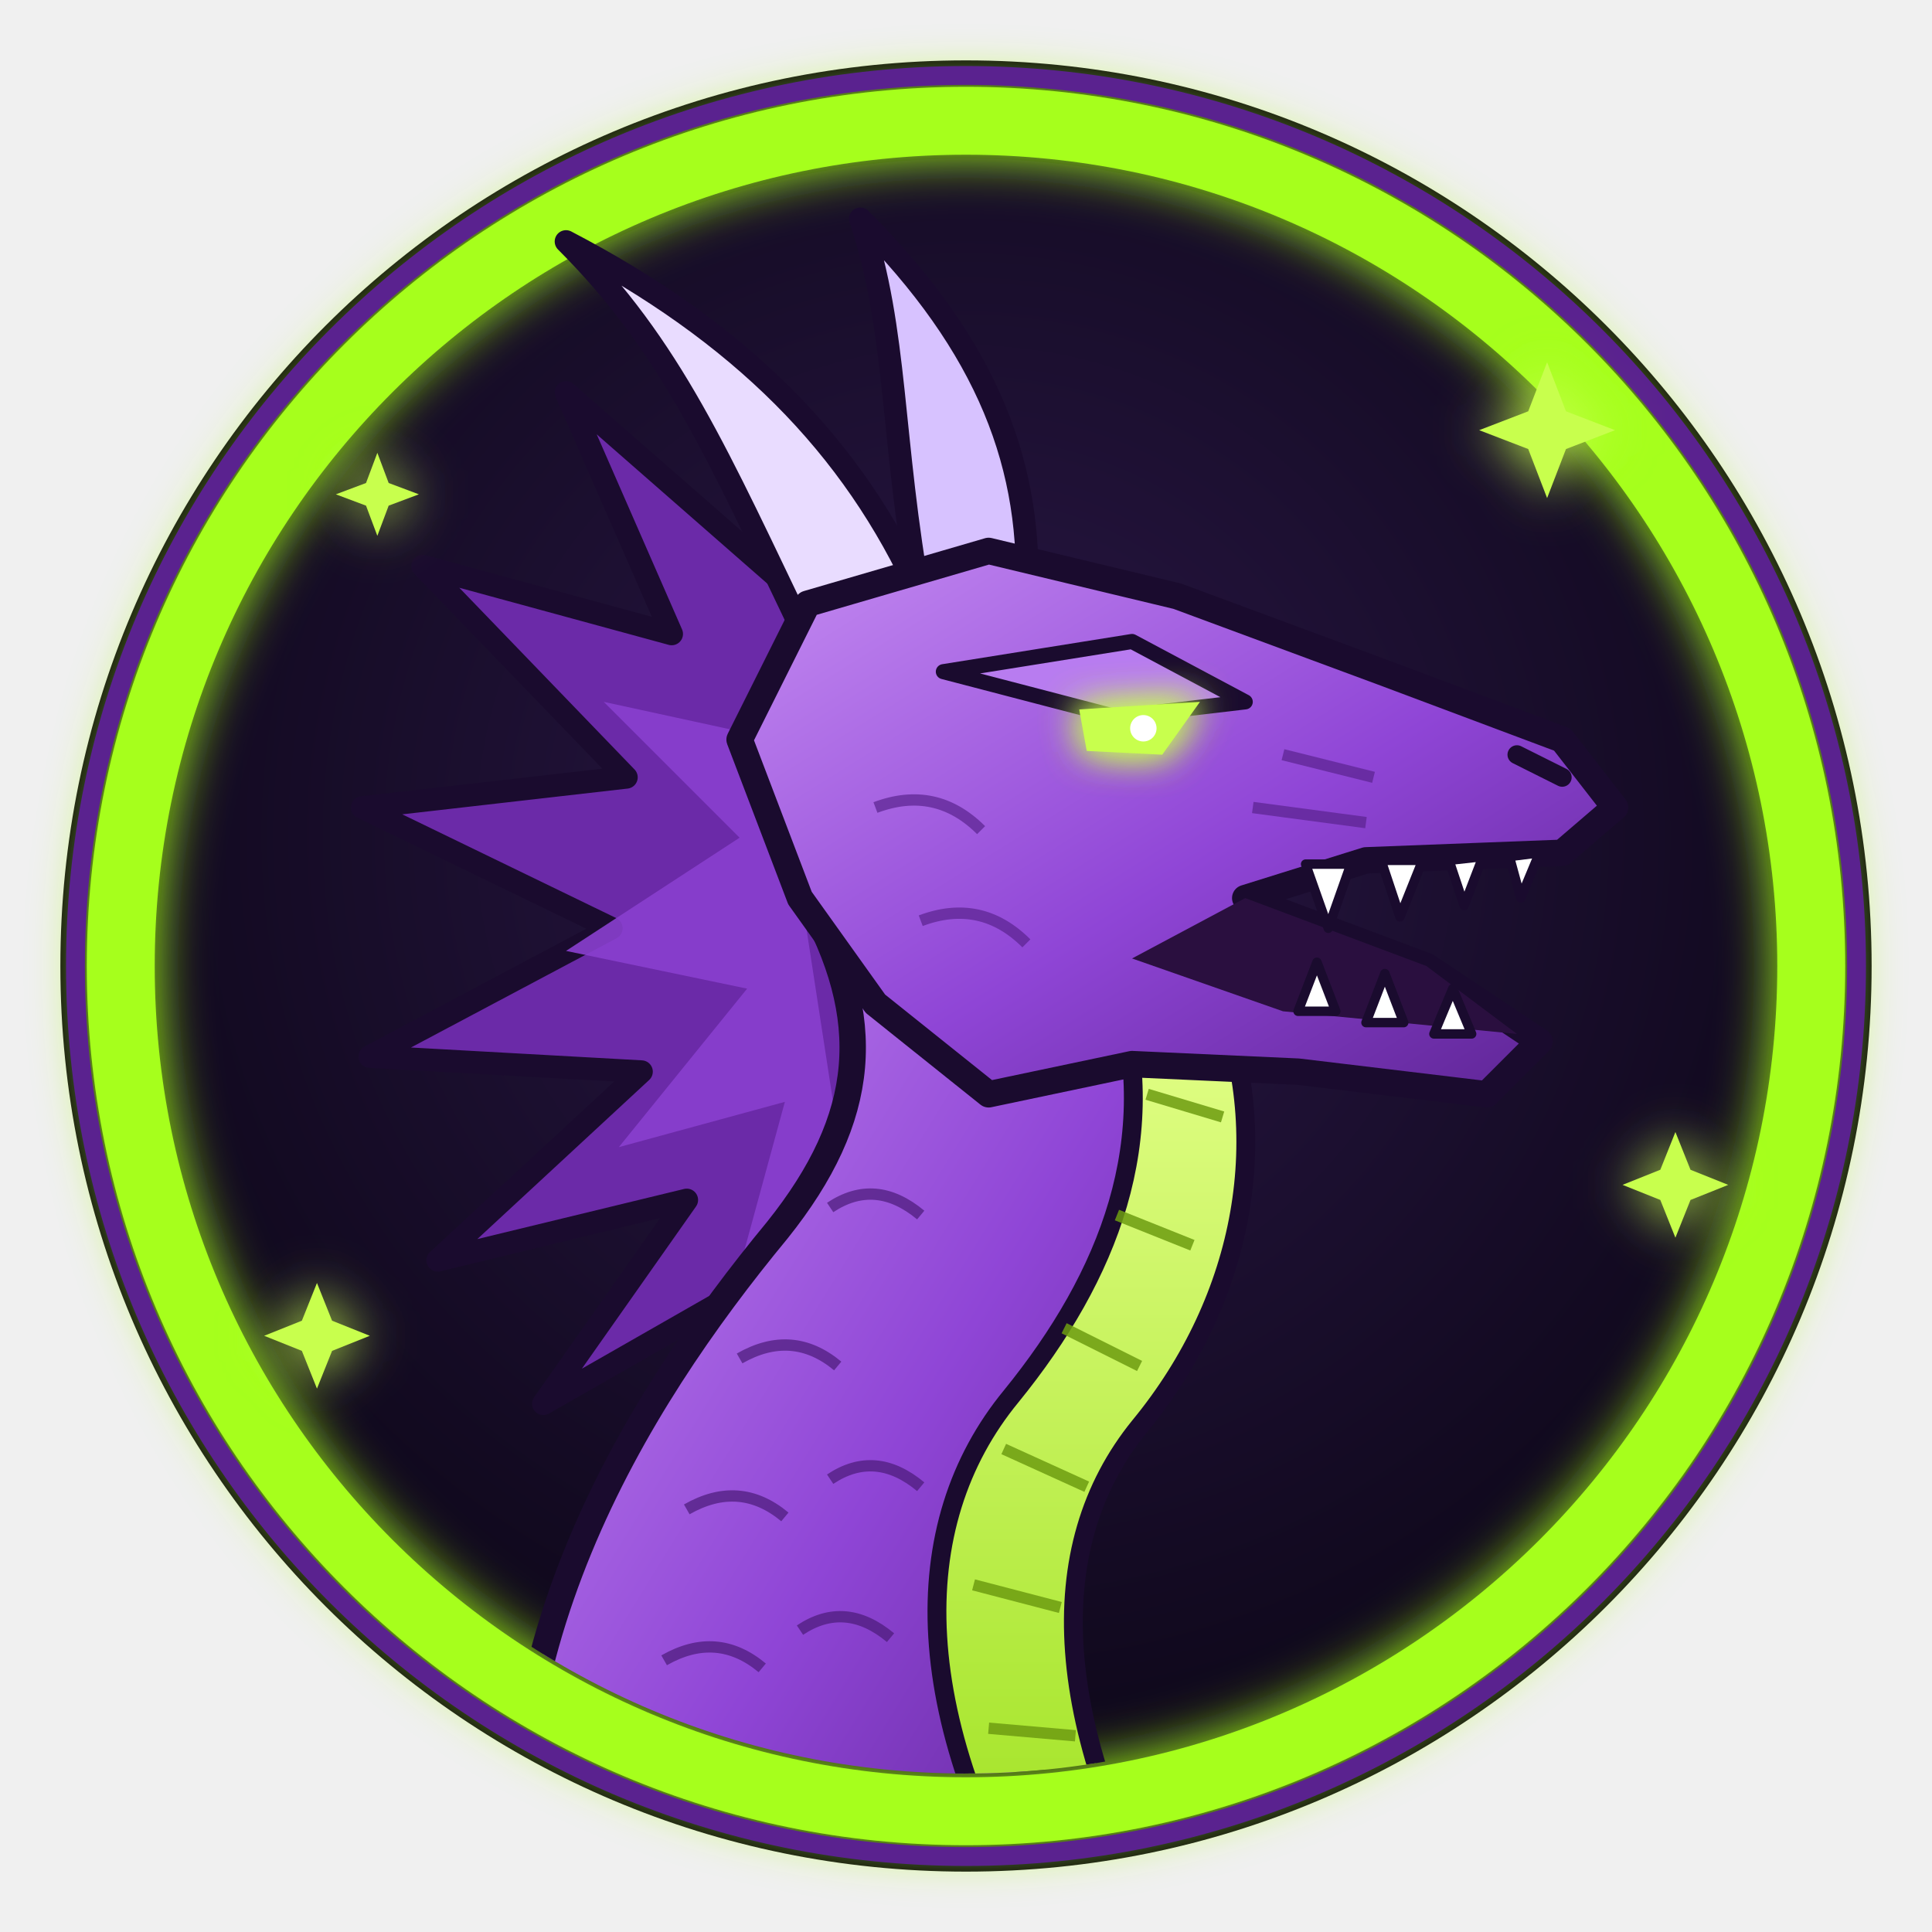
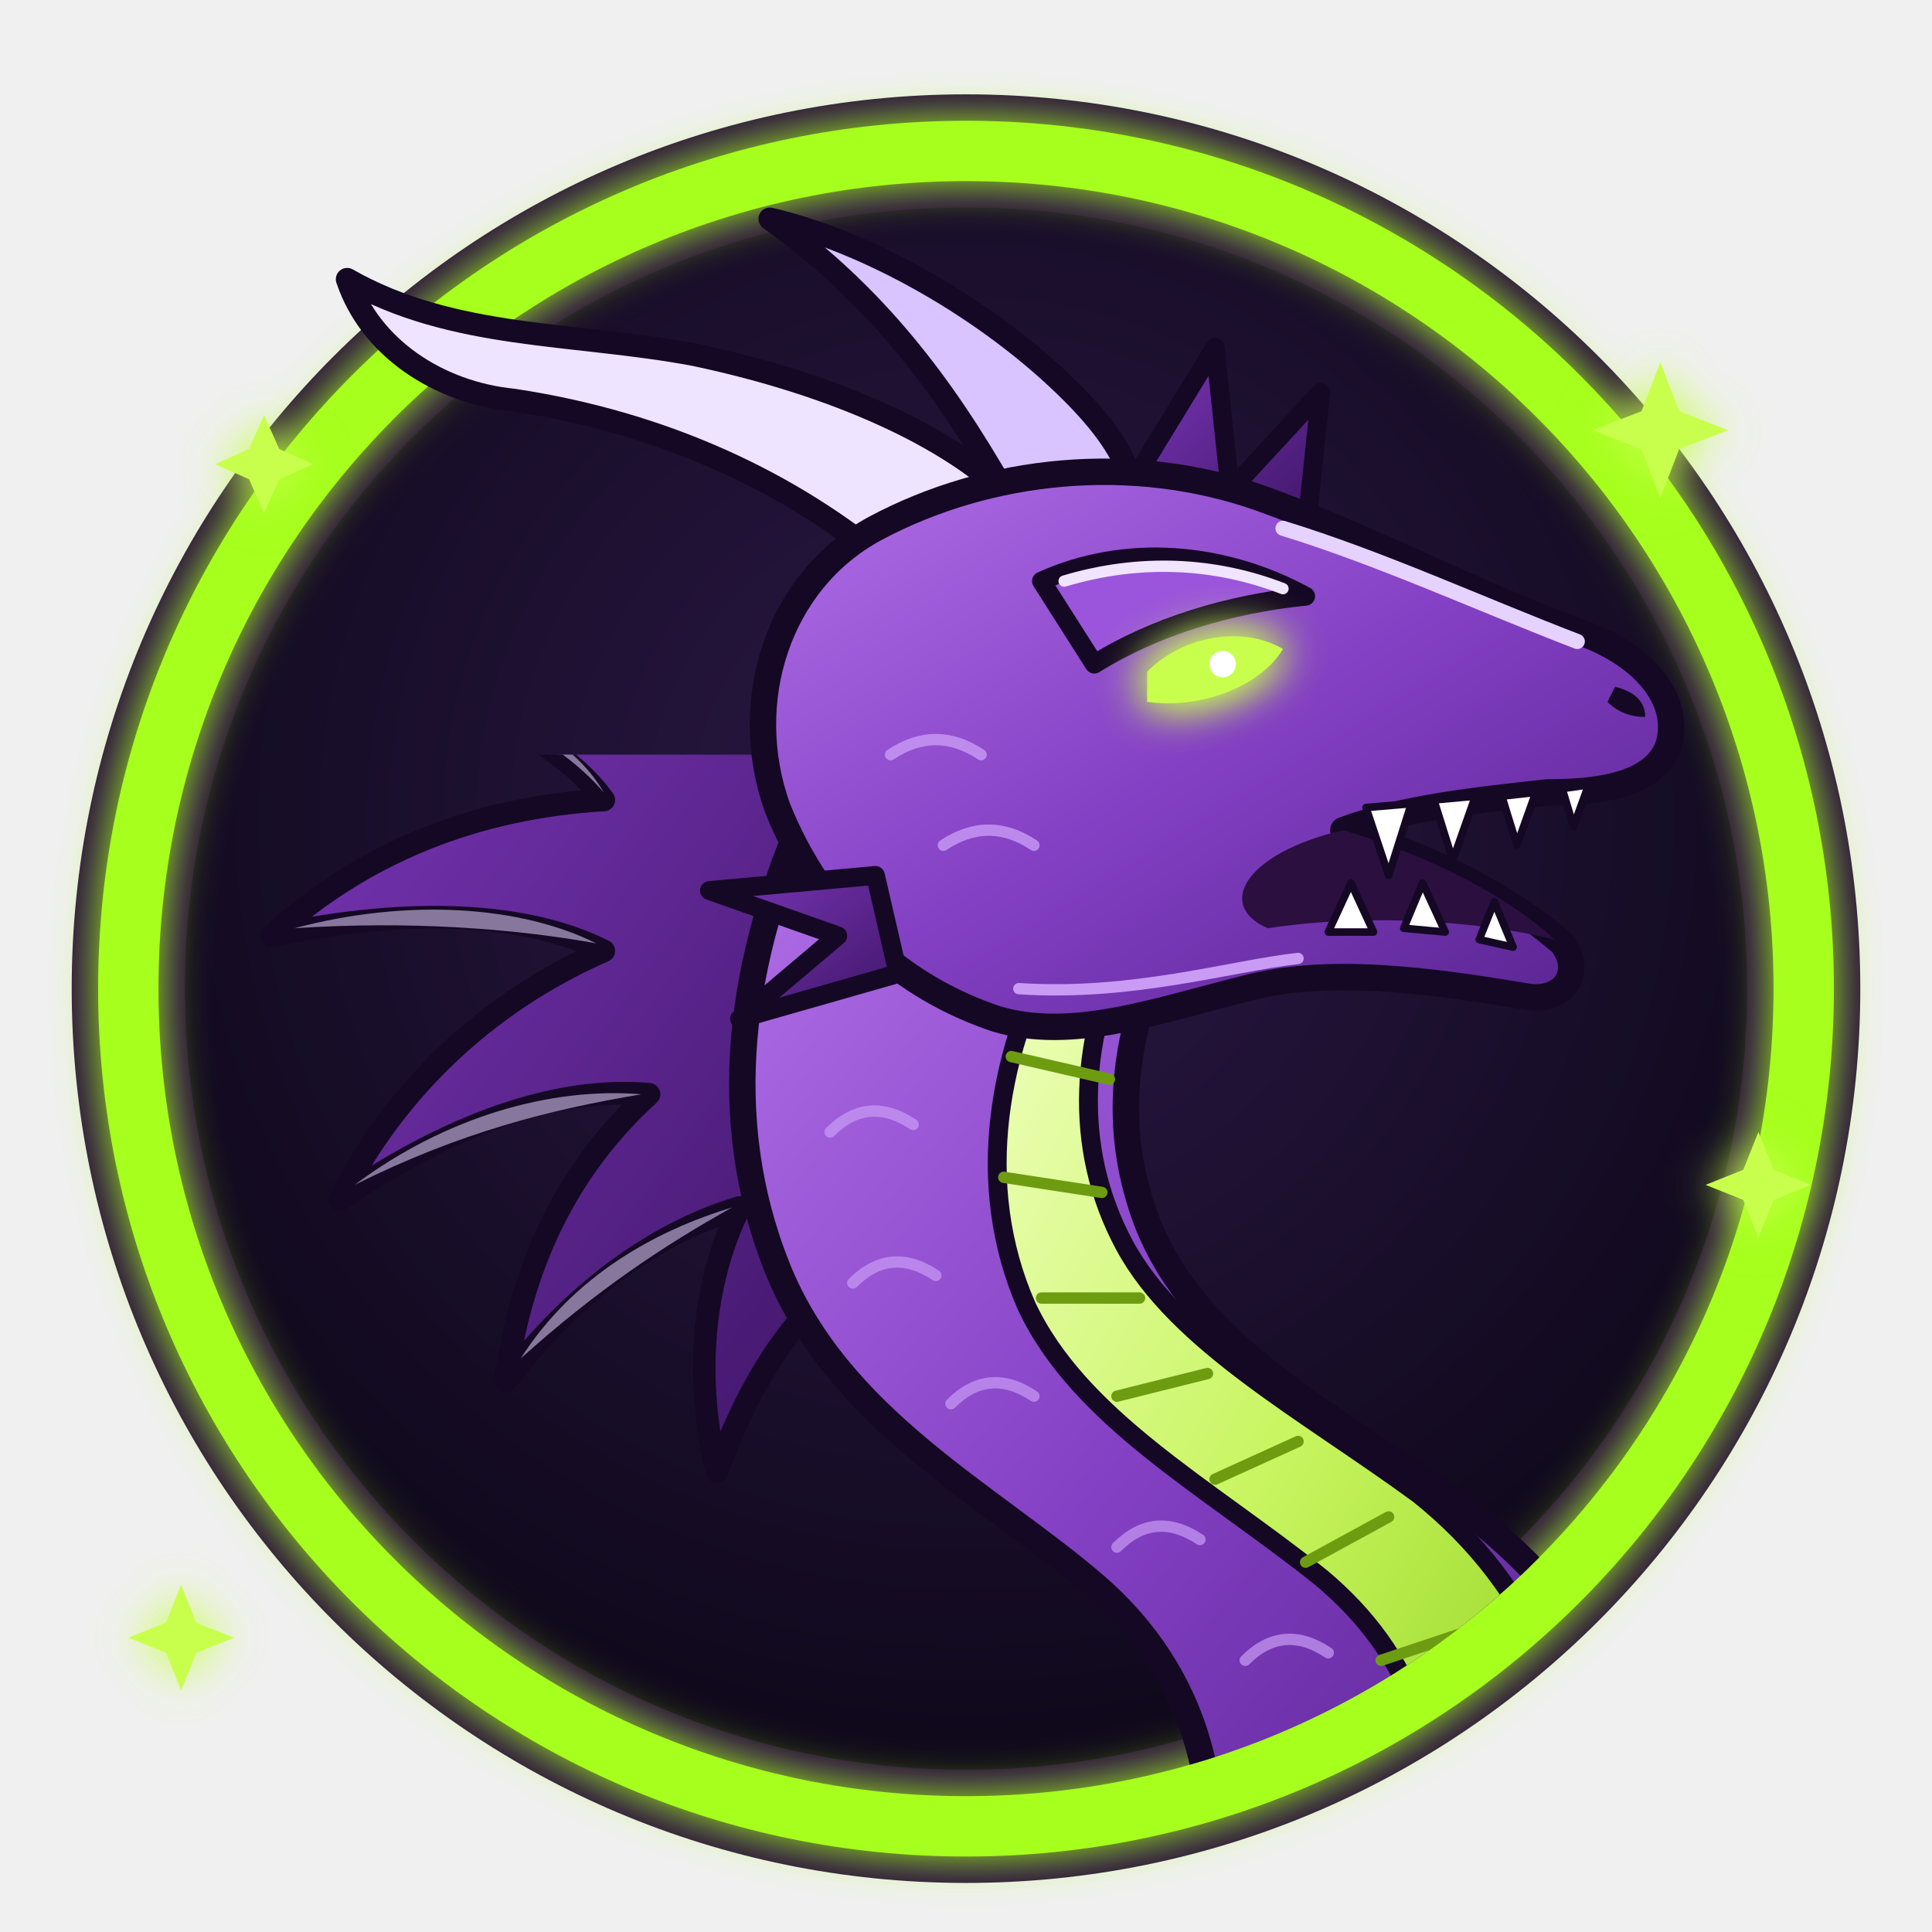
<svg xmlns="http://www.w3.org/2000/svg" viewBox="0 0 512 512" width="512" height="512">
  <defs>
-     <radialGradient id="bg" cx="50%" cy="42%" r="60%">
-       <stop offset="0" stop-color="#2a1747" />
-       <stop offset="1" stop-color="#0d0718" />
+     <radialGradient id="bg" cx="50%" cy="40%" r="62%">
+       <stop offset="0" stop-color="#2b1846" />
+       <stop offset="1" stop-color="#0c0716" />
    </radialGradient>
-     <linearGradient id="scale" x1="0" y1="0" x2="1" y2="1">
-       <stop offset="0" stop-color="#c58cf2" />
-       <stop offset=".55" stop-color="#8f45d6" />
-       <stop offset="1" stop-color="#5a228f" />
+     <linearGradient id="sc" x1="0" y1="0" x2="1" y2="1">
+       <stop offset="0" stop-color="#b16fe8" />
+       <stop offset=".5" stop-color="#8340c4" />
+       <stop offset="1" stop-color="#54208a" />
    </linearGradient>
-     <linearGradient id="belly" x1="0" y1="0" x2="0" y2="1">
-       <stop offset="0" stop-color="#e4ff8a" />
-       <stop offset="1" stop-color="#9be01a" />
+     <linearGradient id="dk" x1="0" y1="0" x2="1" y2="1">
+       <stop offset="0" stop-color="#7a36b8" />
+       <stop offset="1" stop-color="#3e1566" />
+     </linearGradient>
+     <linearGradient id="bl" x1="0" y1="0" x2="1" y2="1">
+       <stop offset="0" stop-color="#f0ffc0" />
+       <stop offset=".5" stop-color="#c8f560" />
+       <stop offset="1" stop-color="#8fd11a" />
    </linearGradient>
    <filter id="glow" x="-30%" y="-30%" width="160%" height="160%">
-       <feGaussianBlur stdDeviation="7" result="b" />
+       <feGaussianBlur stdDeviation="6" result="b" />
      <feMerge>
        <feMergeNode in="b" />
        <feMergeNode in="SourceGraphic" />
      </feMerge>
    </filter>
-     <filter id="eyeglow" x="-200%" y="-200%" width="500%" height="500%">
-       <feGaussianBlur stdDeviation="5" result="b" />
+     <filter id="eg" x="-300%" y="-300%" width="700%" height="700%">
+       <feGaussianBlur stdDeviation="6" result="b" />
      <feMerge>
        <feMergeNode in="b" />
        <feMergeNode in="b" />
        <feMergeNode in="SourceGraphic" />
      </feMerge>
    </filter>
-     <clipPath id="disc">
-       <circle cx="256" cy="256" r="214" />
+     <clipPath id="inring">
+       <path d="M0 0 H512 V200 H0 Z M256 262 m-214 0 a214 214 0 1 0 428 0 a214 214 0 1 0 -428 0 Z" />
    </clipPath>
  </defs>
-   <circle cx="256" cy="256" r="240" fill="#0d0718" />
-   <circle cx="256" cy="256" r="214" fill="url(#bg)" />
-   <circle cx="256" cy="256" r="224" fill="none" stroke="#a6ff1a" stroke-width="18" filter="url(#glow)" />
-   <circle cx="256" cy="256" r="236" fill="none" stroke="#5a228f" stroke-width="5" />
-   <g clip-path="url(#disc)">
-     <path d="M214 160 L150 104 L178 168 L112 150 L166 206 L96 214 L162 246 L98 280 L170 284 L116 334 L182 318 L144 372 L200 340 L178 400 L214 360 L226 300 L236 240 Z" fill="#6b2aa8" stroke="#1a0b2e" stroke-width="6" stroke-linejoin="round" />
-     <path d="M206 196 L160 186 L196 222 L150 252 L198 262 L164 304 L208 292 L196 336 L222 300 Z" fill="#8a3fcf" opacity=".9" />
-     <path d="M140 520 C126 440 168 372 206 326 C230 296 232 270 214 238 L304 258 C318 302 304 342 280 372 C252 408 256 462 306 520 Z" fill="url(#scale)" stroke="#1a0b2e" stroke-width="7" stroke-linejoin="round" />
-     <g stroke="#4a1a78" stroke-width="3" fill="none" opacity=".7">
-       <path d="M196 360 q14 -8 26 2" />
-       <path d="M182 400 q14 -8 26 2" />
-       <path d="M176 440 q14 -8 26 2" />
-       <path d="M178 480 q14 -8 26 2" />
-       <path d="M220 320 q12 -8 24 2" />
-       <path d="M212 432 q12 -8 24 2" />
-       <path d="M220 392 q12 -8 24 2" />
+   <circle cx="256" cy="262" r="226" fill="url(#bg)" />
+   <circle cx="256" cy="262" r="222" fill="none" stroke="#2a0f45" stroke-width="30" />
+   <circle cx="256" cy="262" r="222" fill="none" stroke="#a6ff1a" stroke-width="16" filter="url(#glow)" />
+   <g stroke="#140824" stroke-linejoin="round" stroke-linecap="round" clip-path="url(#inring)">
+     <path stroke-width="6" fill="url(#dk)" d="M206 196 C170 176 132 170 96 178 C128 186 150 198 160 212 C126 214 96 226 72 248 C110 240 140 242 160 252 C128 266 104 290 90 318 C122 296 150 288 172 290 C150 310 138 336 134 366 C154 340 176 326 196 320 C186 340 184 366 190 390 C200 362 214 344 230 334 Z" />
+     <path stroke-width="0" fill="#e6d2ff" opacity=".55" d="M100 180 C132 184 152 196 160 210 C148 196 128 186 100 180 Z M78 246 C108 238 138 240 158 250 C136 246 108 244 78 246 Z M94 314 C118 296 146 288 170 290 C146 294 122 300 94 314 Z M138 360 C152 338 174 326 194 320 C176 330 158 342 138 360 Z" />
+     <path stroke-width="7" fill="url(#sc)" d="M214 214 C196 254 190 296 206 336 C222 376 262 396 290 420 C318 444 326 478 318 512 L438 512 C446 466 424 424 380 394 C344 370 312 352 302 318 C294 292 300 266 312 244 Z" />
+     <path stroke-width="5" fill="url(#bl)" d="M300 246 C286 274 284 304 298 330 C312 356 346 374 376 396 C406 420 424 456 418 512 L380 512 C386 466 374 438 350 418 C320 394 286 376 272 346 C258 314 264 278 282 246 Z" />
+     <g fill="none" stroke="#6d9c10" stroke-width="3">
+       <path d="M268 280 L294 286" />
+       <path d="M266 312 L292 316" />
+       <path d="M276 344 L302 344" />
+       <path d="M296 370 L320 364" />
+       <path d="M322 392 L344 382" />
+       <path d="M346 414 L368 402" />
+       <path d="M366 440 L390 432" />
+       <path d="M380 470 L404 466" />
    </g>
-     <path d="M296 262 C308 302 294 338 268 370 C240 404 240 456 280 520 L314 520 C278 458 276 410 302 378 C330 344 338 300 322 262 Z" fill="url(#belly)" stroke="#1a0b2e" stroke-width="5" stroke-linejoin="round" />
-     <g stroke="#6d9c10" stroke-width="3" fill="none" opacity=".85">
-       <path d="M304 290 L324 296" />
-       <path d="M296 322 L316 330" />
-       <path d="M282 352 L302 362" />
-       <path d="M266 384 L288 394" />
-       <path d="M258 420 L281 426" />
-       <path d="M262 458 L285 460" />
-       <path d="M272 494 L296 494" />
+     <g fill="none" stroke="#c99bf5" stroke-width="3" opacity=".7">
+       <path d="M220 300 q10 -10 22 -2" />
+       <path d="M226 340 q10 -10 22 -2" />
+       <path d="M252 372 q10 -10 22 -2" />
+       <path d="M296 410 q10 -10 22 -2" />
+       <path d="M330 440 q10 -10 22 -2" />
    </g>
  </g>
-   <path d="M214 170 C190 120 178 92 150 64 C196 88 226 118 244 158 Z" fill="#e9dcff" stroke="#1a0b2e" stroke-width="6" stroke-linejoin="round" />
-   <path d="M244 160 C236 116 238 88 228 58 C262 92 274 124 272 160 Z" fill="#d7c2ff" stroke="#1a0b2e" stroke-width="6" stroke-linejoin="round" />
-   <path d="M196 196 L214 160 L262 146 L312 158 L366 178 L414 196 L428 214 L414 226 L362 228 L330 238            L378 256 L408 276 L394 290 L344 284 L300 282 L262 290 L232 266 L212 238 Z" fill="url(#scale)" stroke="#1a0b2e" stroke-width="7" stroke-linejoin="round" />
-   <path d="M330 238 L378 256 L402 274 L340 268 L300 254 Z" fill="#2a0f3f" />
-   <g fill="#ffffff" stroke="#1a0b2e" stroke-width="2.5" stroke-linejoin="round">
-     <path d="M346 229 L352 246 L358 229 Z" />
-     <path d="M366 228 L371 243 L377 228 Z" />
-     <path d="M384 228 L388 240 L393 227 Z" />
-     <path d="M344 268 L349 255 L354 268 Z" />
-     <path d="M362 271 L367 258 L372 271 Z" />
-     <path d="M380 274 L385 262 L390 274 Z" />
-     <path d="M400 227 L403 238 L408 226 Z" />
+   <g stroke="#140824" stroke-linejoin="round" stroke-linecap="round">
+     <path stroke-width="6" fill="#efe4ff" d="M236 150 C210 128 176 112 136 106 C116 104 98 92 92 74 C120 90 152 88 184 94 C222 102 252 116 268 132 Z" />
+     <path stroke-width="6" fill="#d9c4ff" d="M266 130 C250 102 232 78 204 58 C230 64 262 82 284 104 C292 112 298 120 300 128 Z" />
+     <path stroke-width="5" fill="url(#dk)" d="M300 128 L322 92 L326 130 L350 104 L346 142 Z" />
+     <path stroke-width="7" fill="url(#sc)" d="M206 214 C196 186 206 154 232 140 C262 124 300 120 334 132 C362 142 392 158 420 168 C436 174 446 186 442 198 C438 208 424 210 410 210              C392 212 372 214 356 220 C376 226 398 236 414 250 C420 258 414 266 404 264 C380 260 352 256 330 262 C306 268 284 276 264 270 C240 262 218 244 206 214 Z" />
+     <path stroke-width="0" fill="#2a0f3f" d="M356 220 C376 226 398 236 412 249 C392 244 362 242 336 246 C322 240 330 226 356 220 Z" />
+     <g stroke-width="2" fill="#ffffff">
+       <path d="M362 214 L368 232 L374 213 Z" />
+       <path d="M380 212 L385 228 L391 211 Z" />
+       <path d="M398 211 L402 224 L407 210 Z" />
+       <path d="M414 209 L417 219 L421 208 Z" />
+       <path d="M352 247 L358 234 L364 247 Z" />
+       <path d="M372 246 L377 234 L383 247 Z" />
+       <path d="M392 249 L396 239 L401 251 Z" />
+     </g>
+     <path stroke-width="0" fill="#140824" d="M428 182 q8 2 8 8 q-6 0 -10 -4 Z" />
+     <path fill="none" stroke="#e6d2ff" stroke-width="4" d="M340 140 C366 148 392 160 418 170" />
+     <path stroke-width="5" fill="#9b55dc" d="M276 154 C298 144 324 146 346 158 C326 160 306 166 290 176 Z" />
+     <path fill="none" stroke="#f1e4ff" stroke-width="3" d="M282 154 C302 148 322 149 340 156" />
+     <path stroke-width="5" fill="url(#dk)" d="M232 232 L188 236 L222 248 L196 270 L238 258 Z" />
+     <path fill="none" stroke="#c99bf5" stroke-width="3" d="M270 262 C300 264 326 256 344 254" />
+     <path fill="none" stroke="#c99bf5" stroke-width="3" opacity=".8" d="M236 200 q12 -8 24 0 M250 224 q12 -8 24 0" />
  </g>
-   <path d="M250 178 L300 170 L330 186 L296 190 Z" fill="#b87cf0" stroke="#1a0b2e" stroke-width="4" stroke-linejoin="round" />
-   <path d="M402 200 L414 206" stroke="#1a0b2e" stroke-width="5" stroke-linecap="round" />
-   <g stroke="#5a228f" stroke-width="3" fill="none" opacity=".7">
-     <path d="M232 214 q16 -6 28 6" />
-     <path d="M244 244 q16 -6 28 6" />
-     <path d="M340 200 l24 6" />
-     <path d="M332 214 l30 4" />
-   </g>
-   <path d="M286 188 L318 186 L308 200 L288 199 Z" fill="#c8ff4d" filter="url(#eyeglow)" />
-   <circle cx="303" cy="193" r="3.5" fill="#ffffff" />
+   <path d="M304 178 C314 168 330 166 340 172 C334 182 318 188 304 186 Z" fill="#c8ff4d" filter="url(#eg)" />
+   <circle cx="324" cy="176" r="3.5" fill="#ffffff" />
  <g fill="#c8ff4d" filter="url(#glow)">
-     <path d="M410 96 l5 13 13 5 -13 5 -5 13 -5 -13 -13 -5 13 -5 Z" />
-     <path d="M444 300 l4 10 10 4 -10 4 -4 10 -4 -10 -10 -4 10 -4 Z" />
-     <path d="M84 340 l4 10 10 4 -10 4 -4 10 -4 -10 -10 -4 10 -4 Z" />
-     <path d="M100 120 l3 8 8 3 -8 3 -3 8 -3 -8 -8 -3 8 -3 Z" />
+     <path d="M440 96 l5 13 13 5 -13 5 -5 13 -5 -13 -13 -5 13 -5 Z" />
+     <path d="M466 300 l4 10 10 4 -10 4 -4 10 -4 -10 -10 -4 10 -4 Z" />
+     <path d="M48 420 l4 10 10 4 -10 4 -4 10 -4 -10 -10 -4 10 -4 Z" />
+     <path d="M70 110 l4 9 9 4 -9 4 -4 9 -4 -9 -9 -4 9 -4 Z" />
  </g>
</svg>
